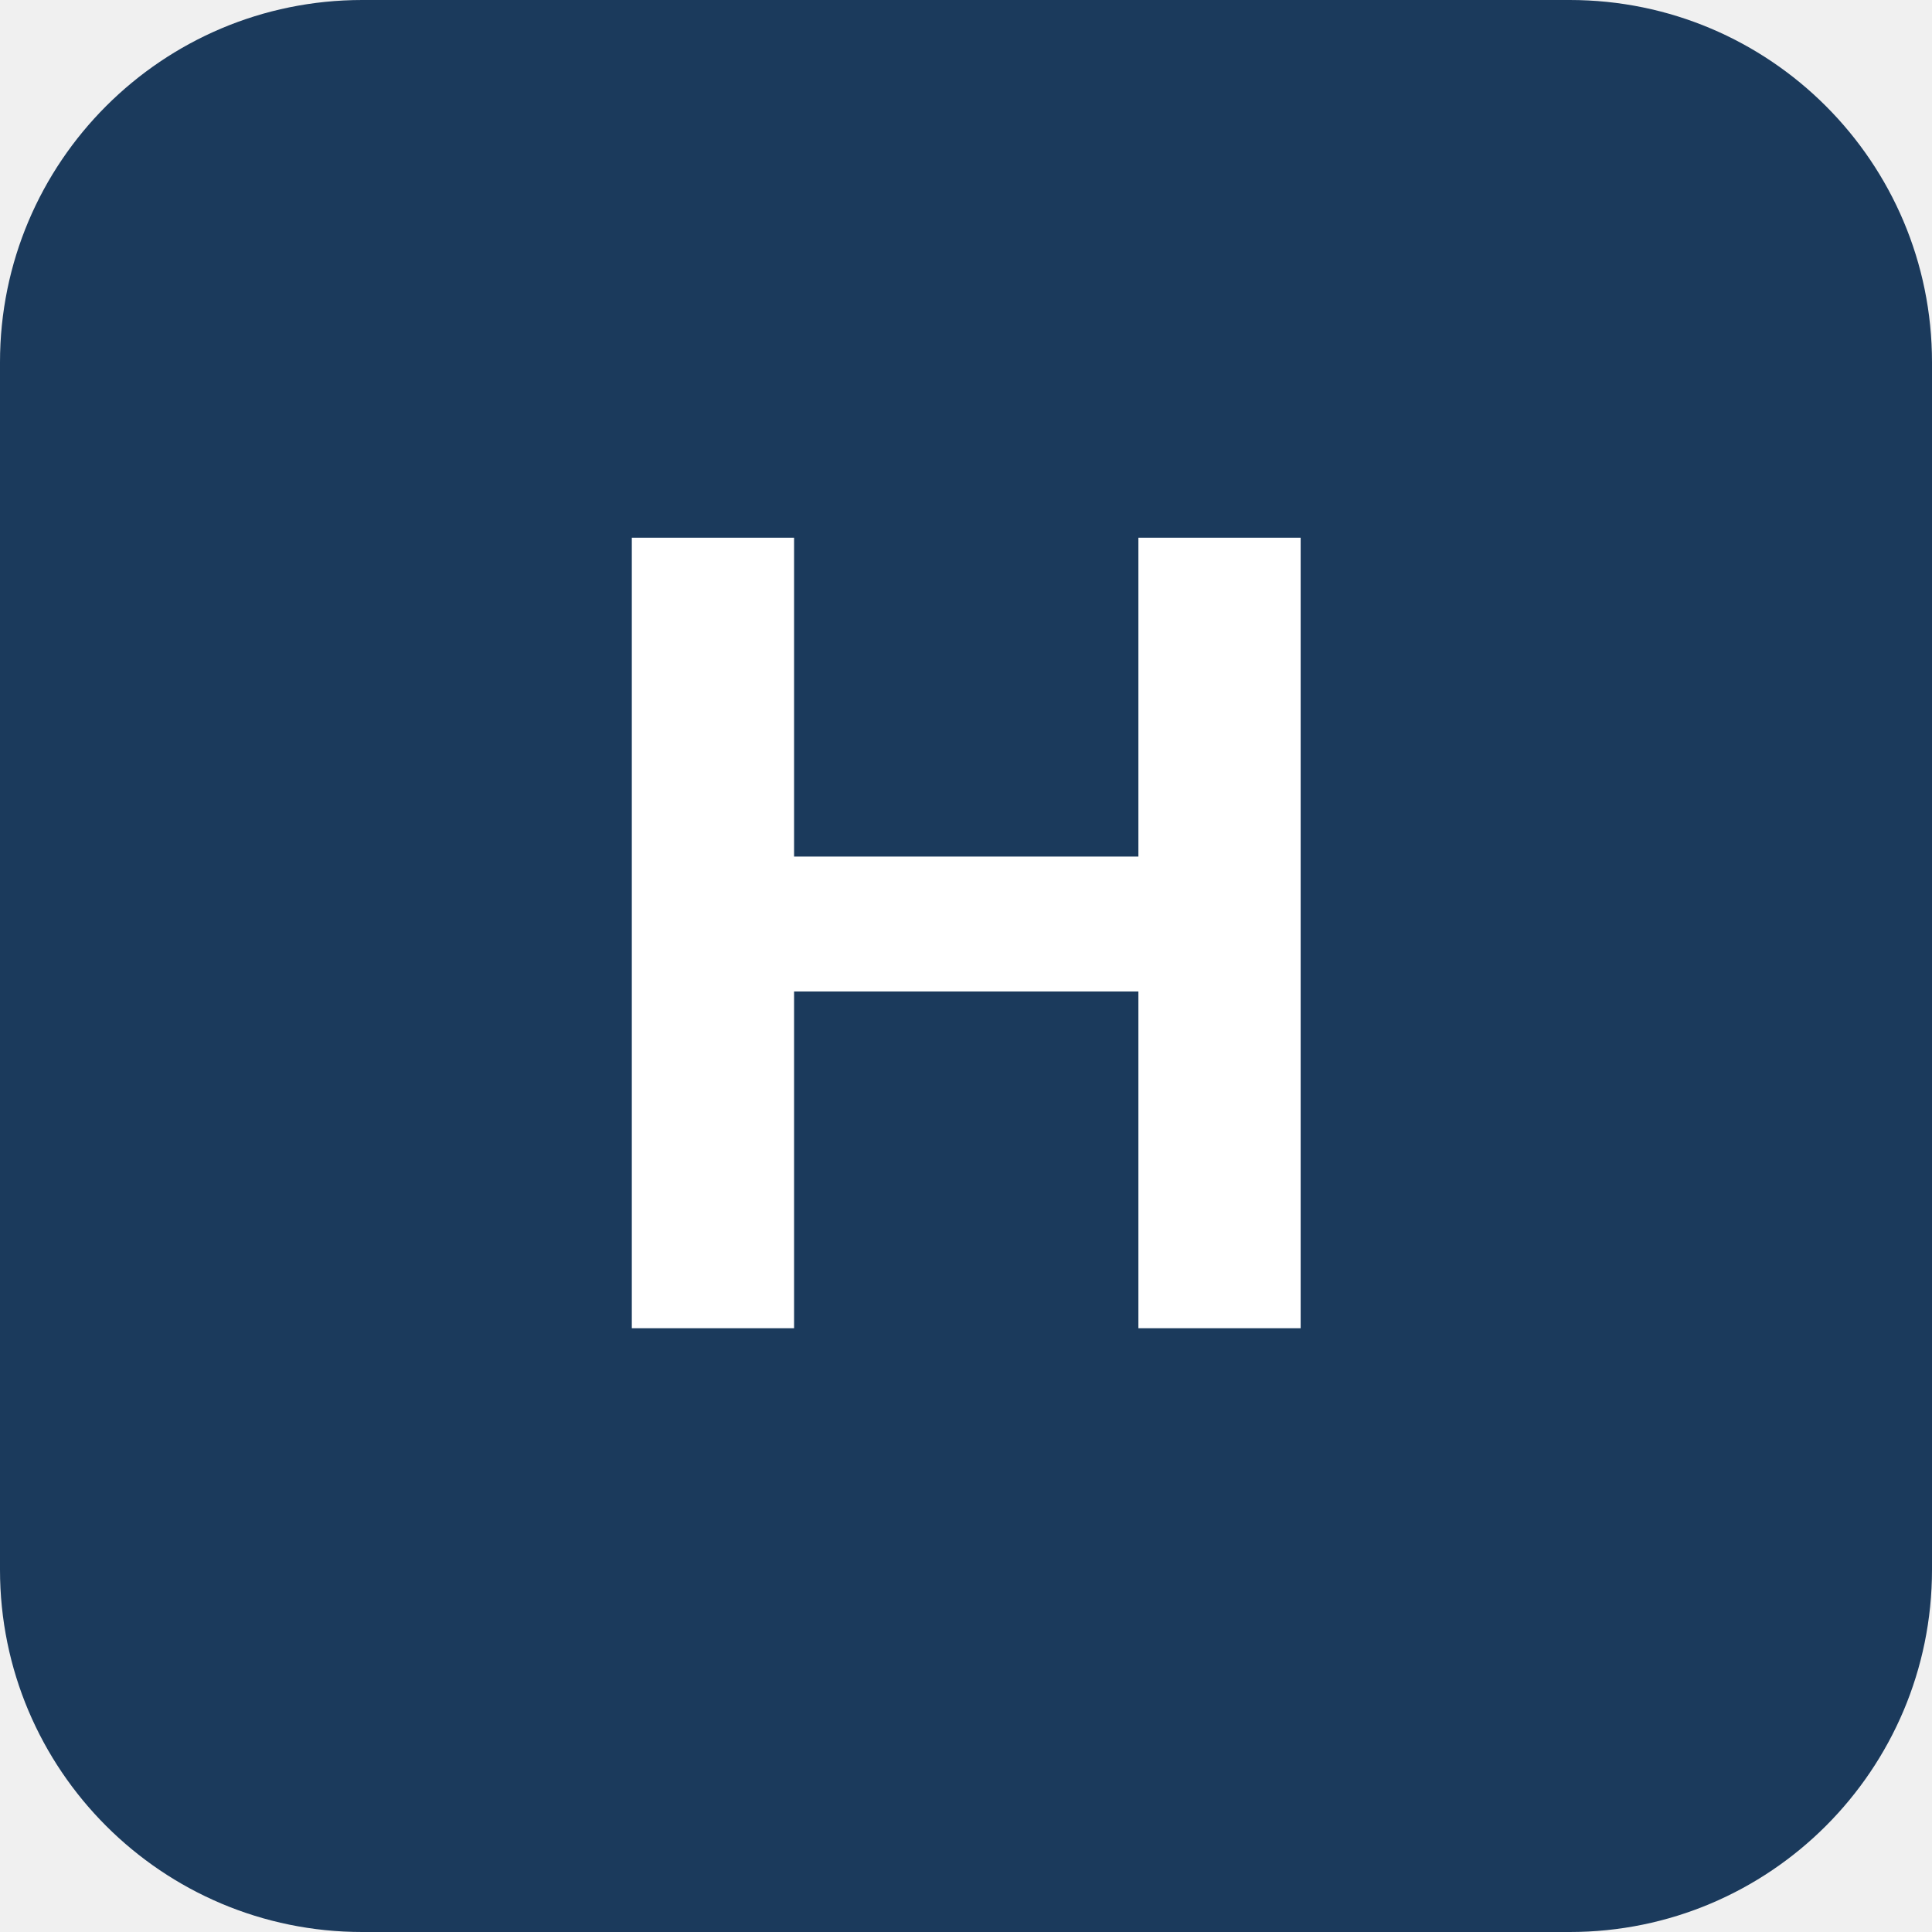
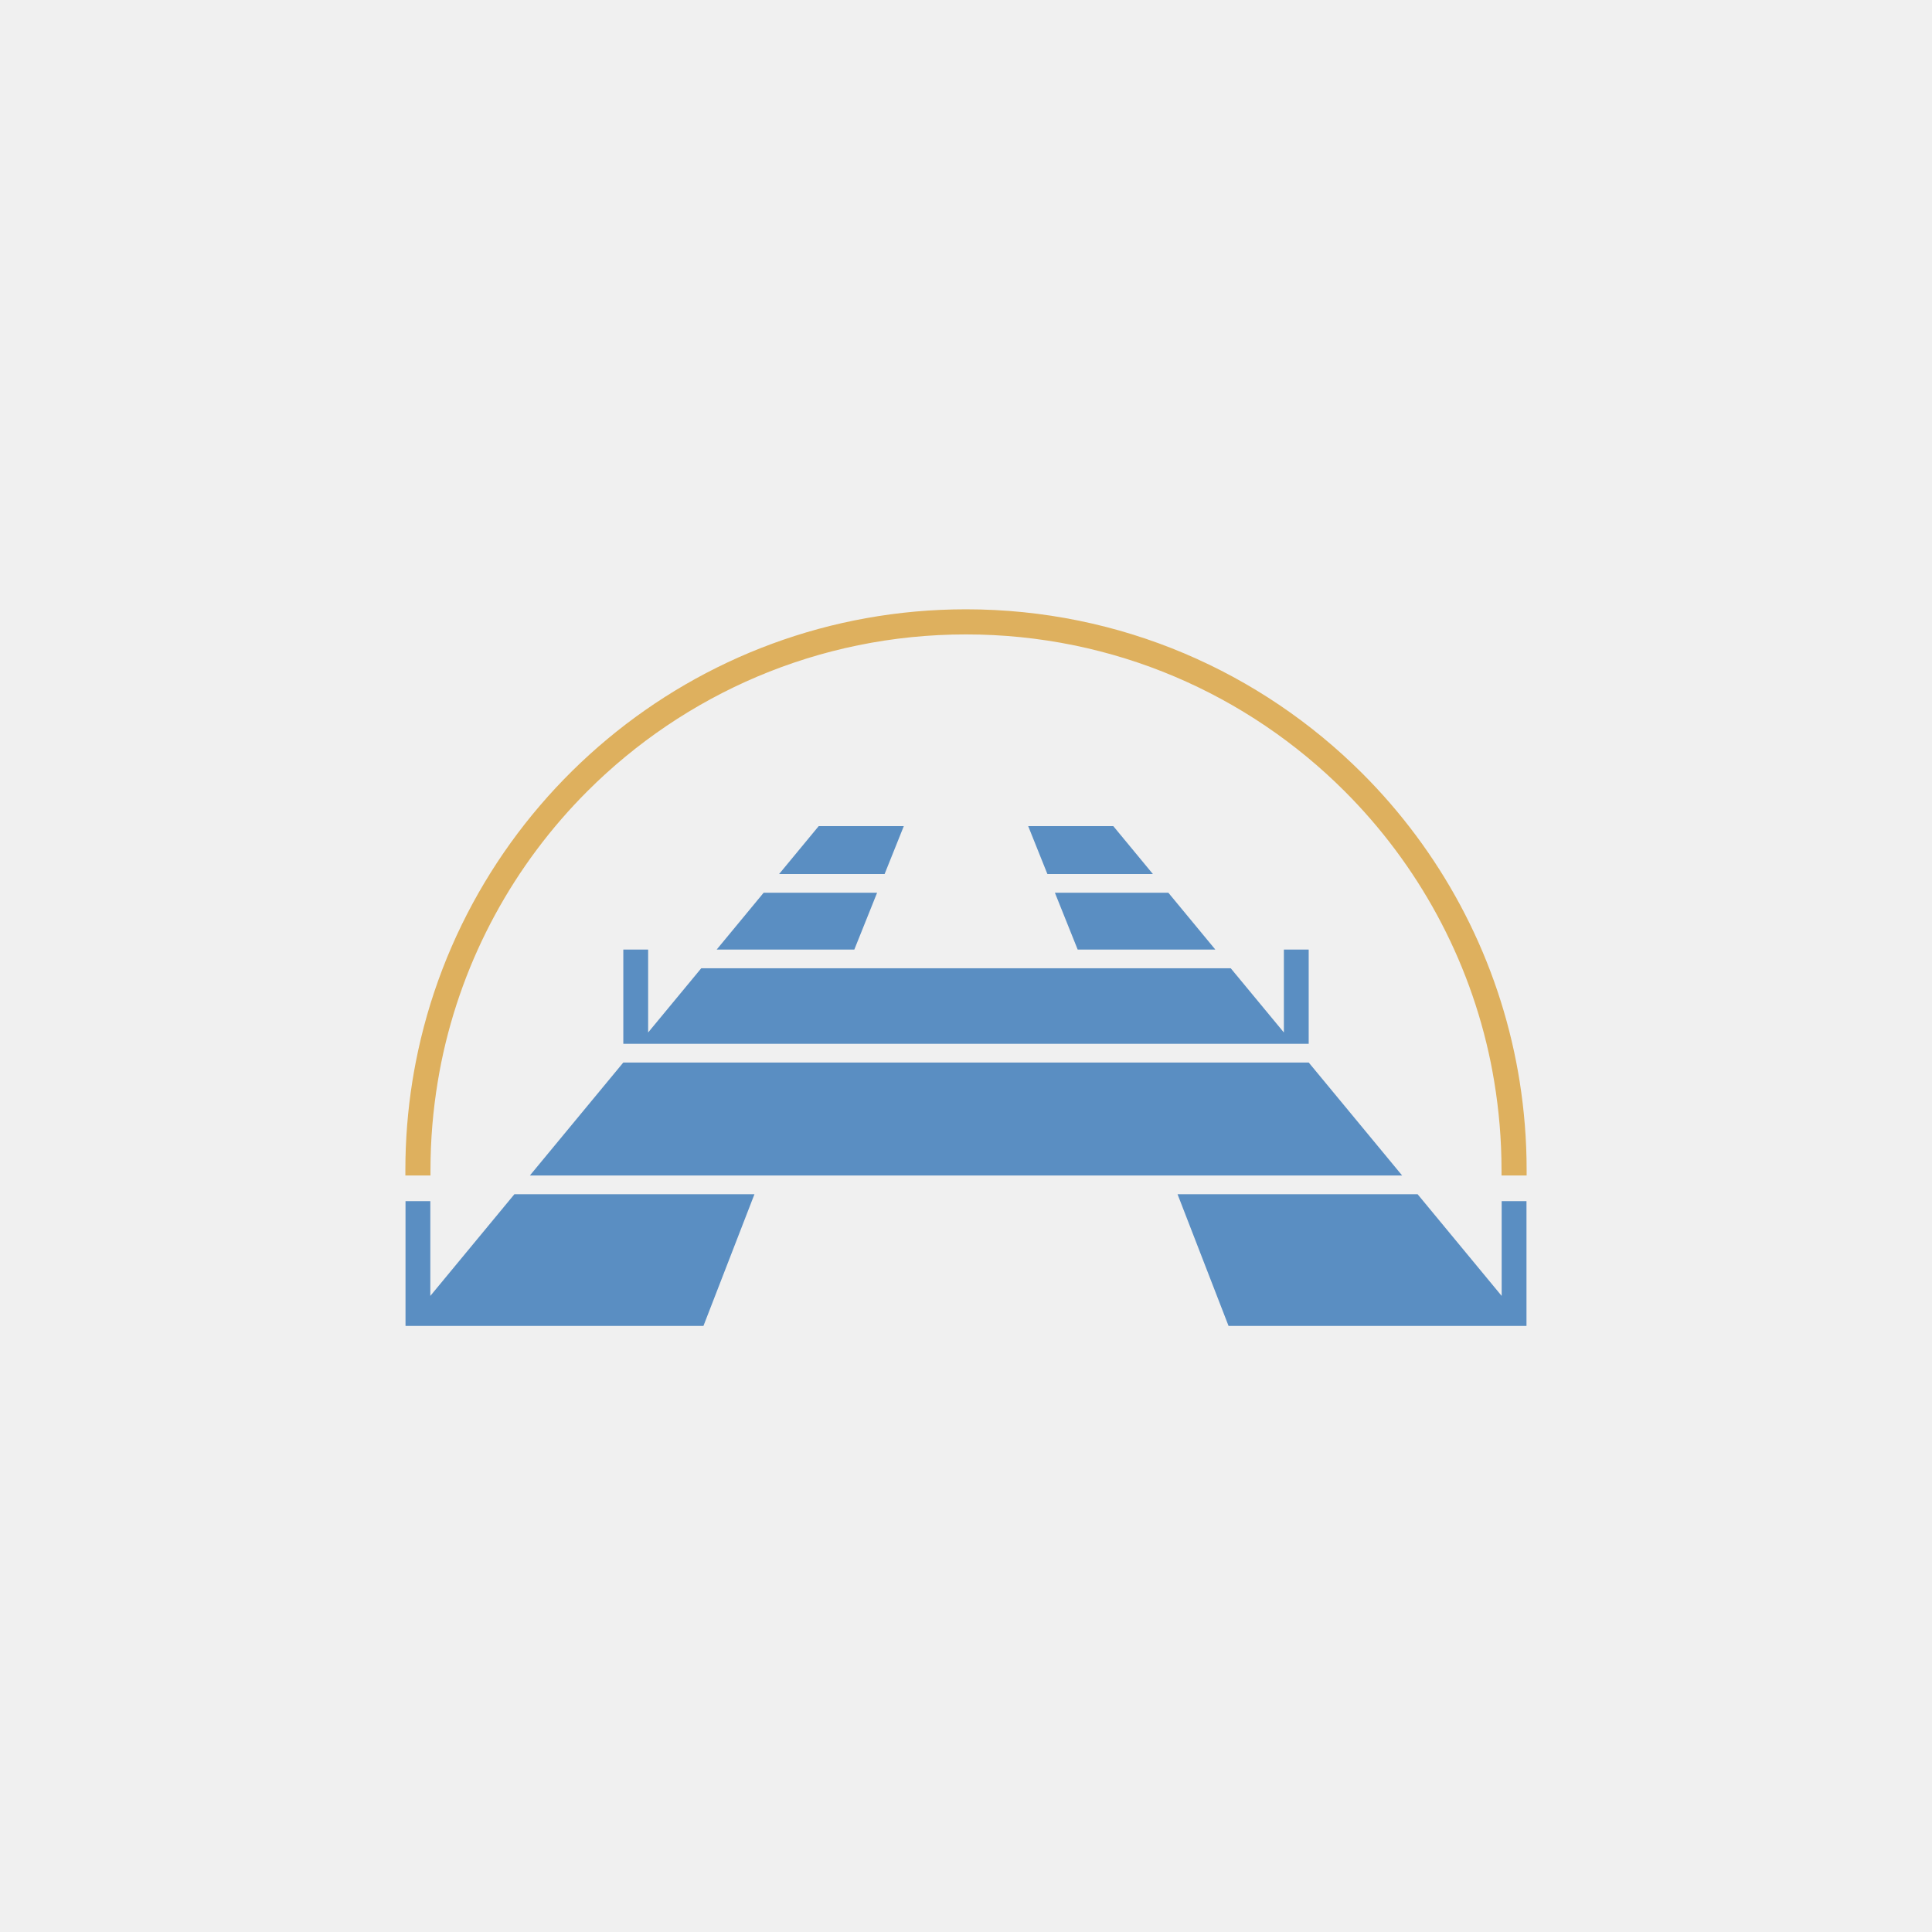
- <svg xmlns="http://www.w3.org/2000/svg" viewBox="0 0 32 32">
-   <rect width="32" height="32" rx="6" fill="#1B3A5C" />
-   <text x="16" y="22" font-family="Inter, sans-serif" font-size="18" font-weight="700" fill="white" text-anchor="middle">H</text>
+ <svg xmlns="http://www.w3.org/2000/svg" viewBox="0 0 1200 1200">
+   <g>
+     <polygon fill="#5A8EC2" points="650.56,542.88 716.089,542.88 691.5,513.132 638.634,513.132" />
+     <polygon fill="#5A8EC2" points="669.363,589.786 754.859,589.786 725.702,554.511 655.222,554.511" />
+     <polygon fill="#5A8EC2" points="731.395,741.751 731.395,741.753 763.075,823.549 932.714,823.549 948.126,823.549 948.126,746.057 932.714,746.057 932.714,804.907 880.499,741.753 880.507,741.753 880.505,741.751 880.498,741.751" />
+     <polygon fill="#5A8EC2" points="870.892,730.12 329.116,730.12 366.97,684.339 387.136,659.953 812.872,659.953 833.037,684.339" />
+     <polygon fill="#5A8EC2" points="812.853,589.786 812.853,648.319 387.154,648.319 387.154,589.786 402.567,589.786 402.567,641.292 435.541,601.419 764.448,601.419 797.44,641.292 797.44,589.786" />
+     <polygon fill="#5A8EC2" points="544.777,554.511 474.297,554.511 445.14,589.786 530.636,589.786" />
+     <polygon fill="#5A8EC2" points="561.364,513.132 508.499,513.132 483.91,542.88 549.439,542.88" />
+     <polygon fill="#5A8EC2" points="319.501,741.751 319.493,741.751 319.492,741.753 319.499,741.753 267.285,804.907 267.285,746.057 251.872,746.057 251.872,823.549 267.285,823.549 436.923,823.549 468.603,741.753 468.604,741.751" />
+     <path fill="#DEB05E" d="M267.379,726.669c0.001-18.771,1.58-37.168,4.566-55.087c0.65-3.898,1.346-7.78,2.129-11.63c13.249-65.087,45.499-123.244,90.727-168.482c60.217-60.205,143.323-97.419,235.198-97.423h0.001c91.876,0.004,174.981,37.218,235.199,97.423c45.228,45.238,77.478,103.395,90.727,168.482c0.784,3.85,1.48,7.732,2.13,11.63c2.986,17.919,4.565,36.315,4.566,55.087v3.452h15.596v-3.452c0.001-18.745-1.5-37.14-4.354-55.087c-0.62-3.899-1.31-7.775-2.059-11.63c-13.471-69.398-47.529-131.471-95.577-179.51c-62.99-63.003-150.093-101.995-246.227-101.991h-0.001c-169.496,0.004-310.675,121.105-341.804,281.501c-0.748,3.855-1.439,7.731-2.059,11.63c-2.853,17.945-4.354,36.339-4.354,55.087v3.452h15.596V726.669z" />
+   </g>
</svg>
